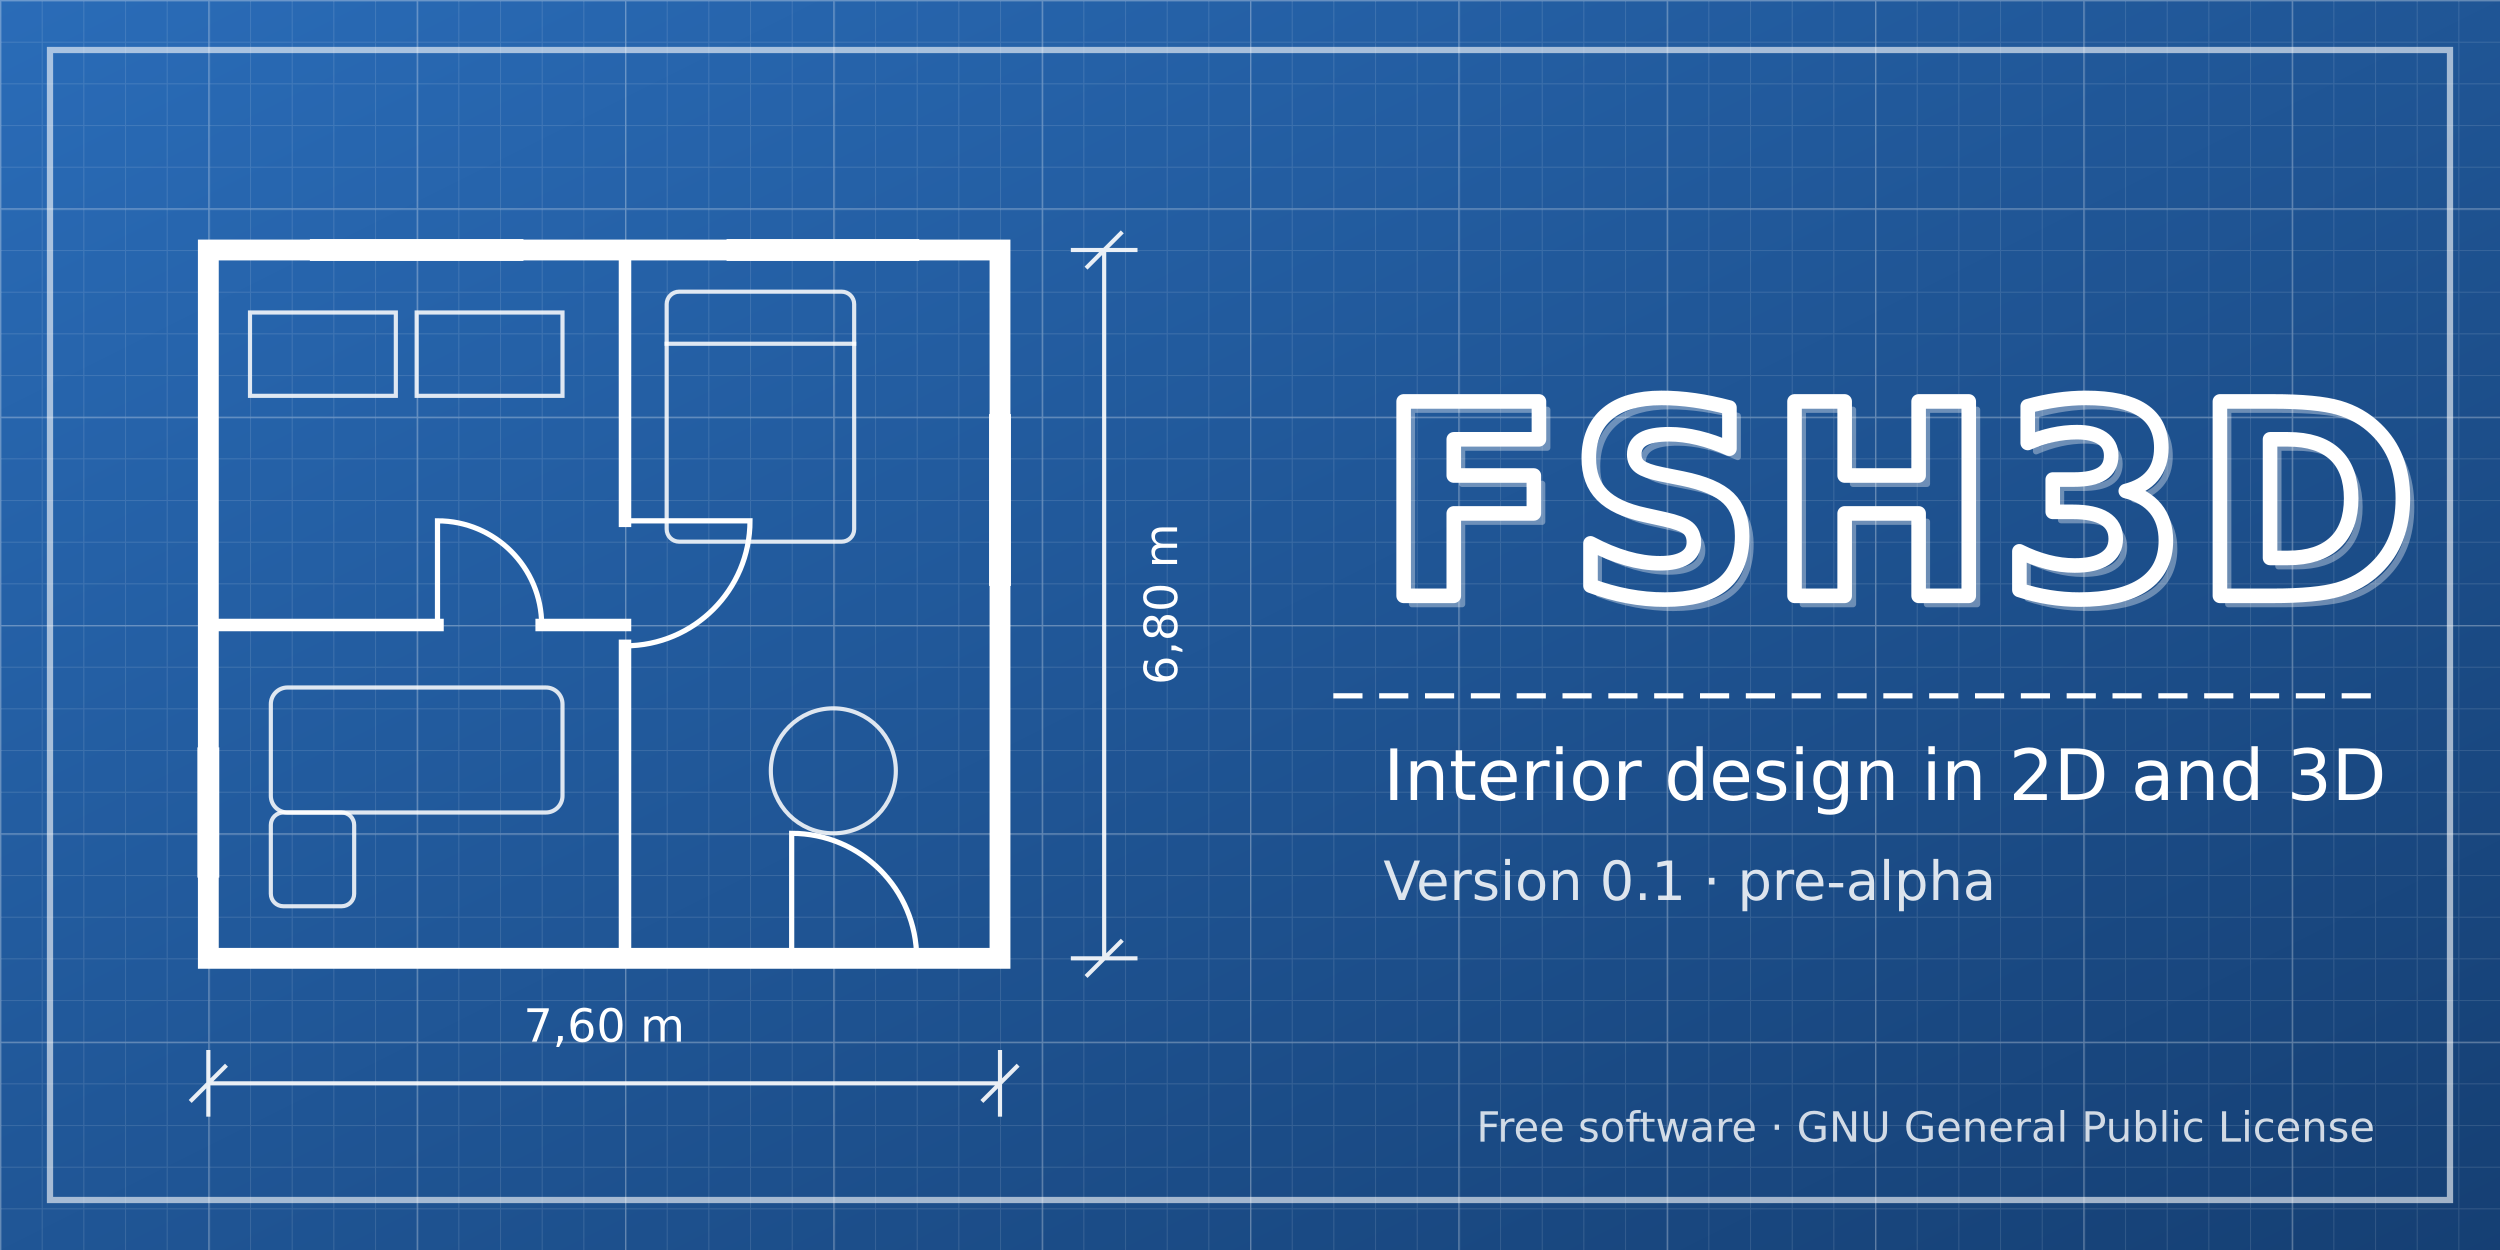
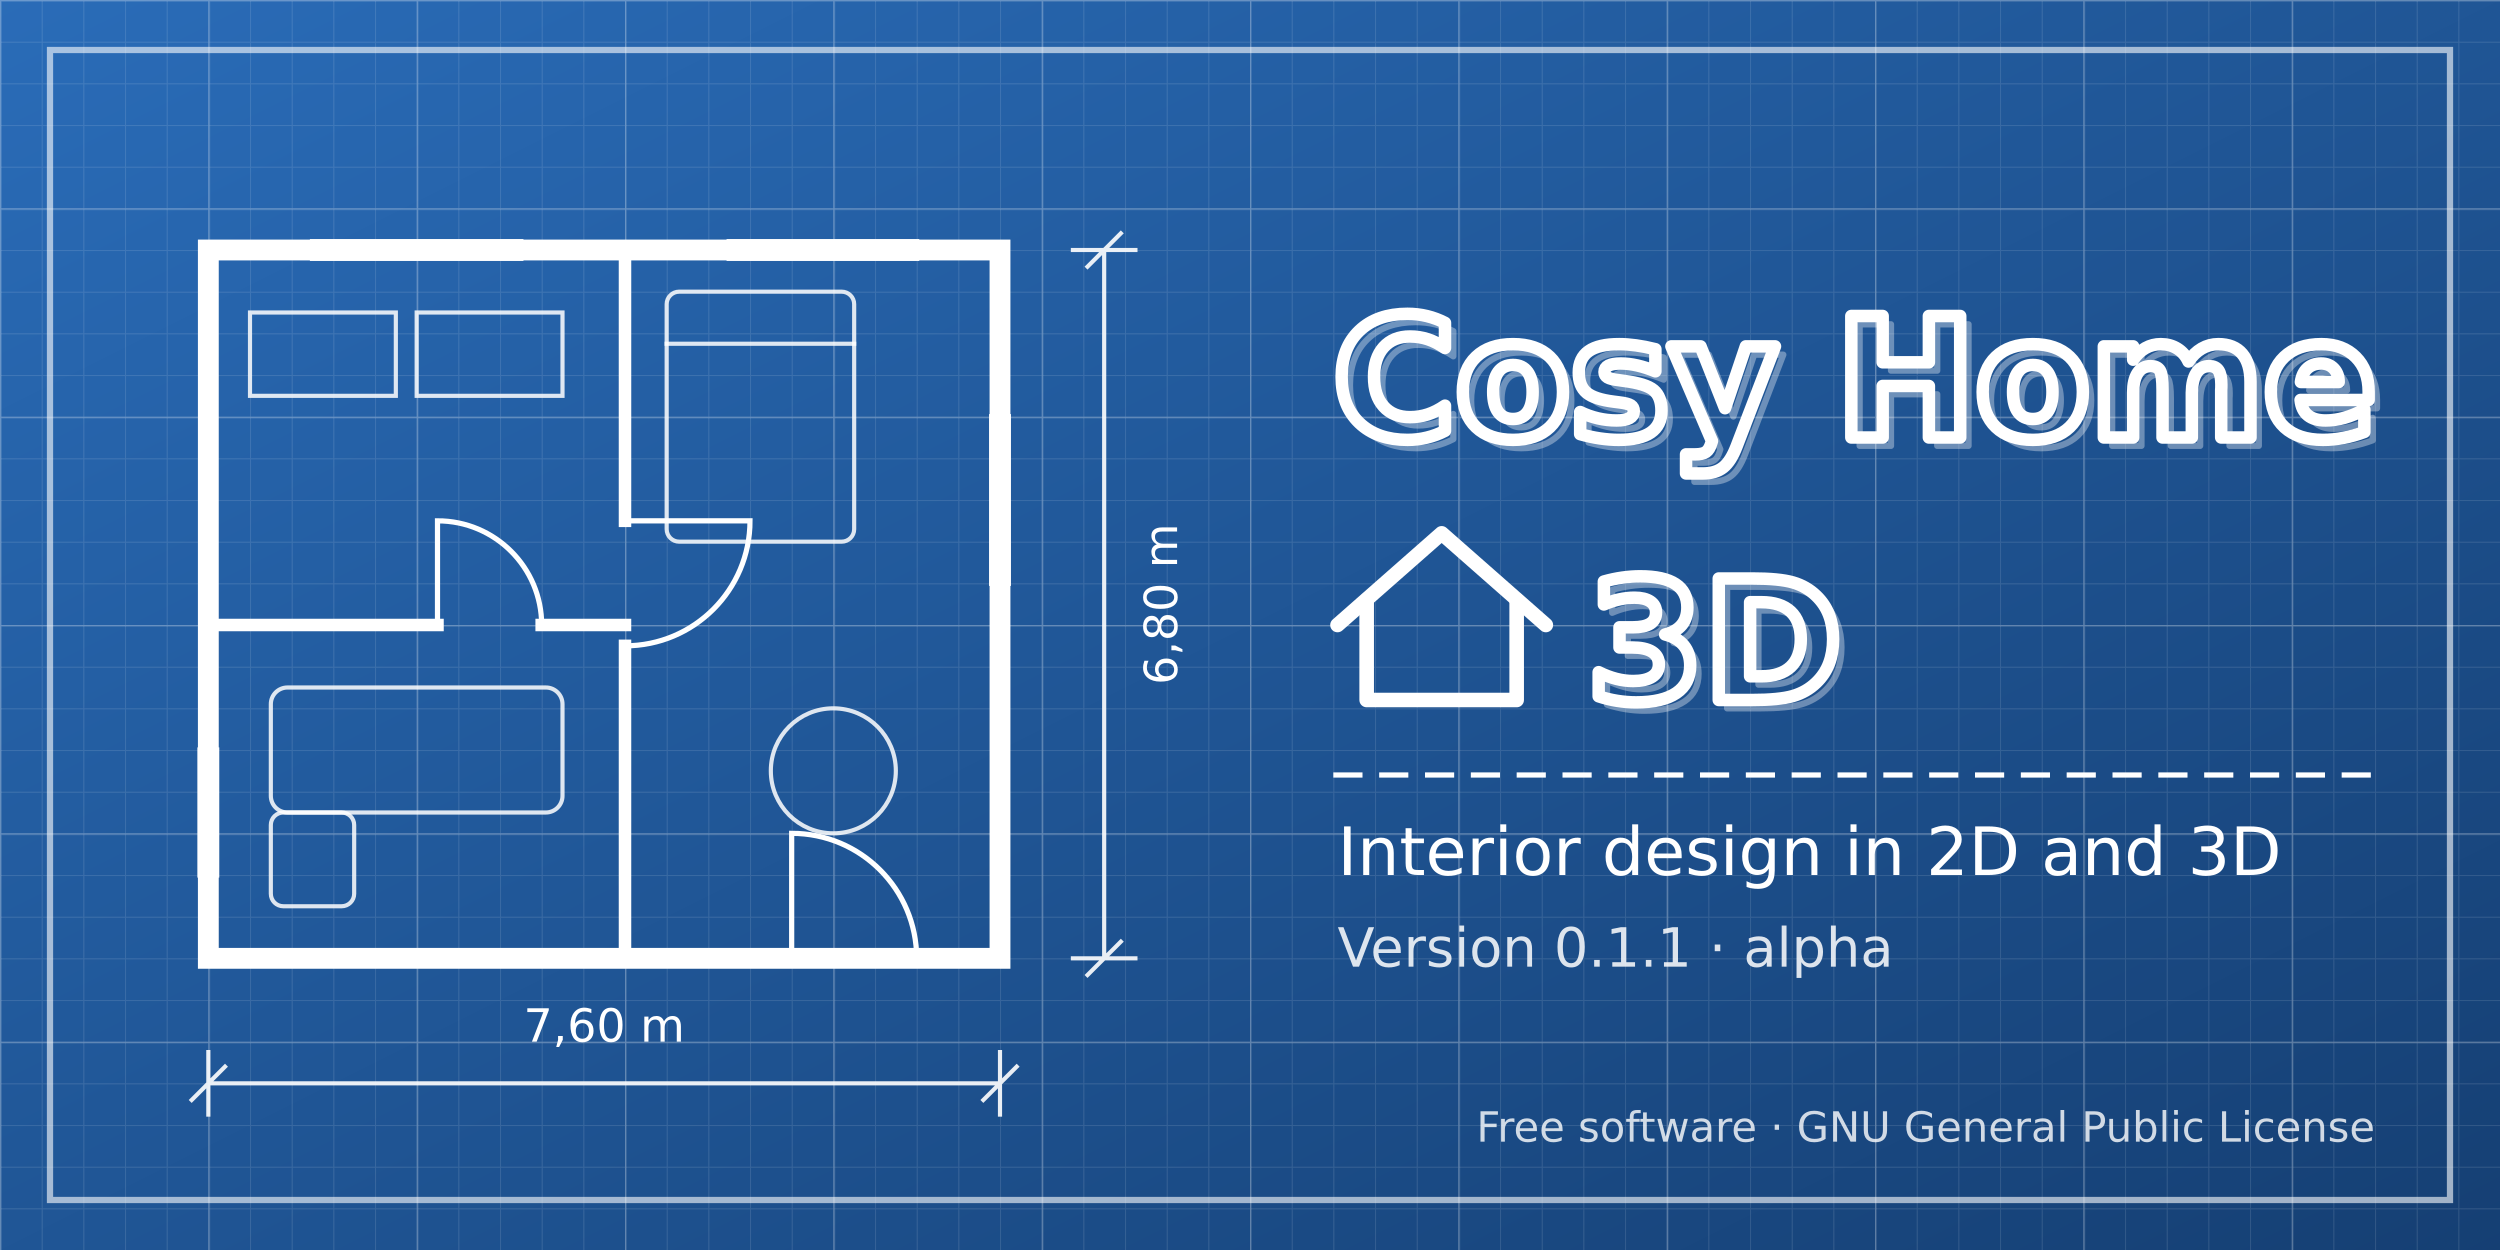
<svg xmlns="http://www.w3.org/2000/svg" width="1200" height="600" viewBox="0 0 1200 600">
  <defs>
    <linearGradient id="bg" x1="0" y1="0" x2="1" y2="1">
      <stop offset="0" stop-color="#2a6cb8" />
      <stop offset="1" stop-color="#153f73" />
    </linearGradient>
    <pattern id="gridFine" width="20" height="20" patternUnits="userSpaceOnUse">
      <path d="M20 0H0V20" fill="none" stroke="#ffffff" stroke-opacity="0.11" stroke-width="1" />
    </pattern>
    <pattern id="gridMajor" width="100" height="100" patternUnits="userSpaceOnUse">
      <path d="M100 0H0V100" fill="none" stroke="#ffffff" stroke-opacity="0.22" stroke-width="1.5" />
    </pattern>
  </defs>
  <rect width="1200" height="600" fill="url(#bg)" />
  <rect width="1200" height="600" fill="url(#gridFine)" />
  <rect width="1200" height="600" fill="url(#gridMajor)" />
  <rect x="24" y="24" width="1152" height="552" fill="none" stroke="#ffffff" stroke-opacity="0.6" stroke-width="3" />
  <g fill="none" stroke="#ffffff" stroke-linecap="square">
    <path d="M100 120 H480 V460 H100 Z" stroke-width="10" />
    <path d="M300 120 V250 M300 310 V460 M100 300 H210 M260 300 H300" stroke-width="6" />
    <g stroke-width="2.5">
      <path d="M380 460 V400 A60 60 0 0 1 440 460" />
      <path d="M300 250 H360 A60 60 0 0 1 300 310" />
      <path d="M210 300 V250 A50 50 0 0 1 260 300" />
    </g>
    <g stroke-width="2.5">
      <path d="M150 116 H250 M150 124 H250" />
      <path d="M350 116 H440 M350 124 H440" />
      <path d="M476 200 V280 M484 200 V280" />
      <path d="M96 360 V420 M104 360 V420" />
    </g>
    <g stroke-width="2" stroke-opacity="0.85">
      <rect x="320" y="140" width="90" height="120" rx="6" />
      <path d="M320 165 H410" />
      <rect x="130" y="330" width="140" height="60" rx="8" />
      <rect x="130" y="390" width="40" height="45" rx="6" />
      <circle cx="400" cy="370" r="30" />
      <rect x="120" y="150" width="70" height="40" />
      <rect x="200" y="150" width="70" height="40" />
    </g>
    <g stroke-width="2" stroke-opacity="0.9">
      <path d="M100 520 H480 M100 505 V535 M480 505 V535 M92 528 L108 512 M472 528 L488 512" />
      <path d="M530 120 V460 M515 120 H545 M515 460 H545 M522 128 L538 112 M522 468 L538 452" />
    </g>
  </g>
  <g font-family="DejaVu Sans" fill="#ffffff" font-size="22" text-anchor="middle">
    <text x="290" y="500">7,60 m</text>
    <text x="0" y="0" transform="translate(565 290) rotate(-90)">6,80 m</text>
  </g>
-   <g font-family="DejaVu Sans" font-weight="bold" fill="none" stroke="#ffffff" stroke-linejoin="round">
-     <text x="666" y="290" font-size="128" letter-spacing="4" stroke-opacity="0.35" stroke-width="3">FSH3D</text>
-     <text x="662" y="286" font-size="128" letter-spacing="4" stroke-width="7">FSH3D</text>
+   <g font-family="DejaVu Sans" font-weight="bold" fill="none" stroke="#ffffff" stroke-linejoin="round" font-size="80">
+     <text x="644" y="214" stroke-opacity="0.35" stroke-width="3">Cosy Home</text>
+     <text x="640" y="210" stroke-width="6">Cosy Home</text>
  </g>
-   <path d="M640 334 H1140" stroke="#ffffff" stroke-width="2.5" stroke-dasharray="14 8" />
+   <g fill="none" stroke="#ffffff" stroke-width="7" stroke-linecap="round" stroke-linejoin="round">
+     <path d="M642 300 L692 256 L742 300" />
+     <path d="M656 288 V336 H728 V288" />
+   </g>
+   <g font-family="DejaVu Sans" font-weight="bold" fill="none" stroke="#ffffff" stroke-linejoin="round" font-size="80">
+     <text x="766" y="340" stroke-opacity="0.35" stroke-width="3">3D</text>
+     <text x="762" y="336" stroke-width="6">3D</text>
+   </g>
+   <path d="M640 372 H1140" stroke="#ffffff" stroke-width="2.5" stroke-dasharray="14 8" />
  <g font-family="DejaVu Sans" fill="#ffffff">
-     <text x="664" y="384" font-size="34">Interior design in 2D and 3D</text>
-     <text x="664" y="432" font-size="26" fill-opacity="0.85">Version 0.1 · pre-alpha</text>
+     <text x="642" y="420" font-size="32">Interior design in 2D and 3D</text>
+     <text x="642" y="464" font-size="26" fill-opacity="0.85">Version 0.1.1 · alpha</text>
    <text x="1140" y="548" font-size="20" fill-opacity="0.8" text-anchor="end">Free software · GNU General Public License</text>
  </g>
</svg>
